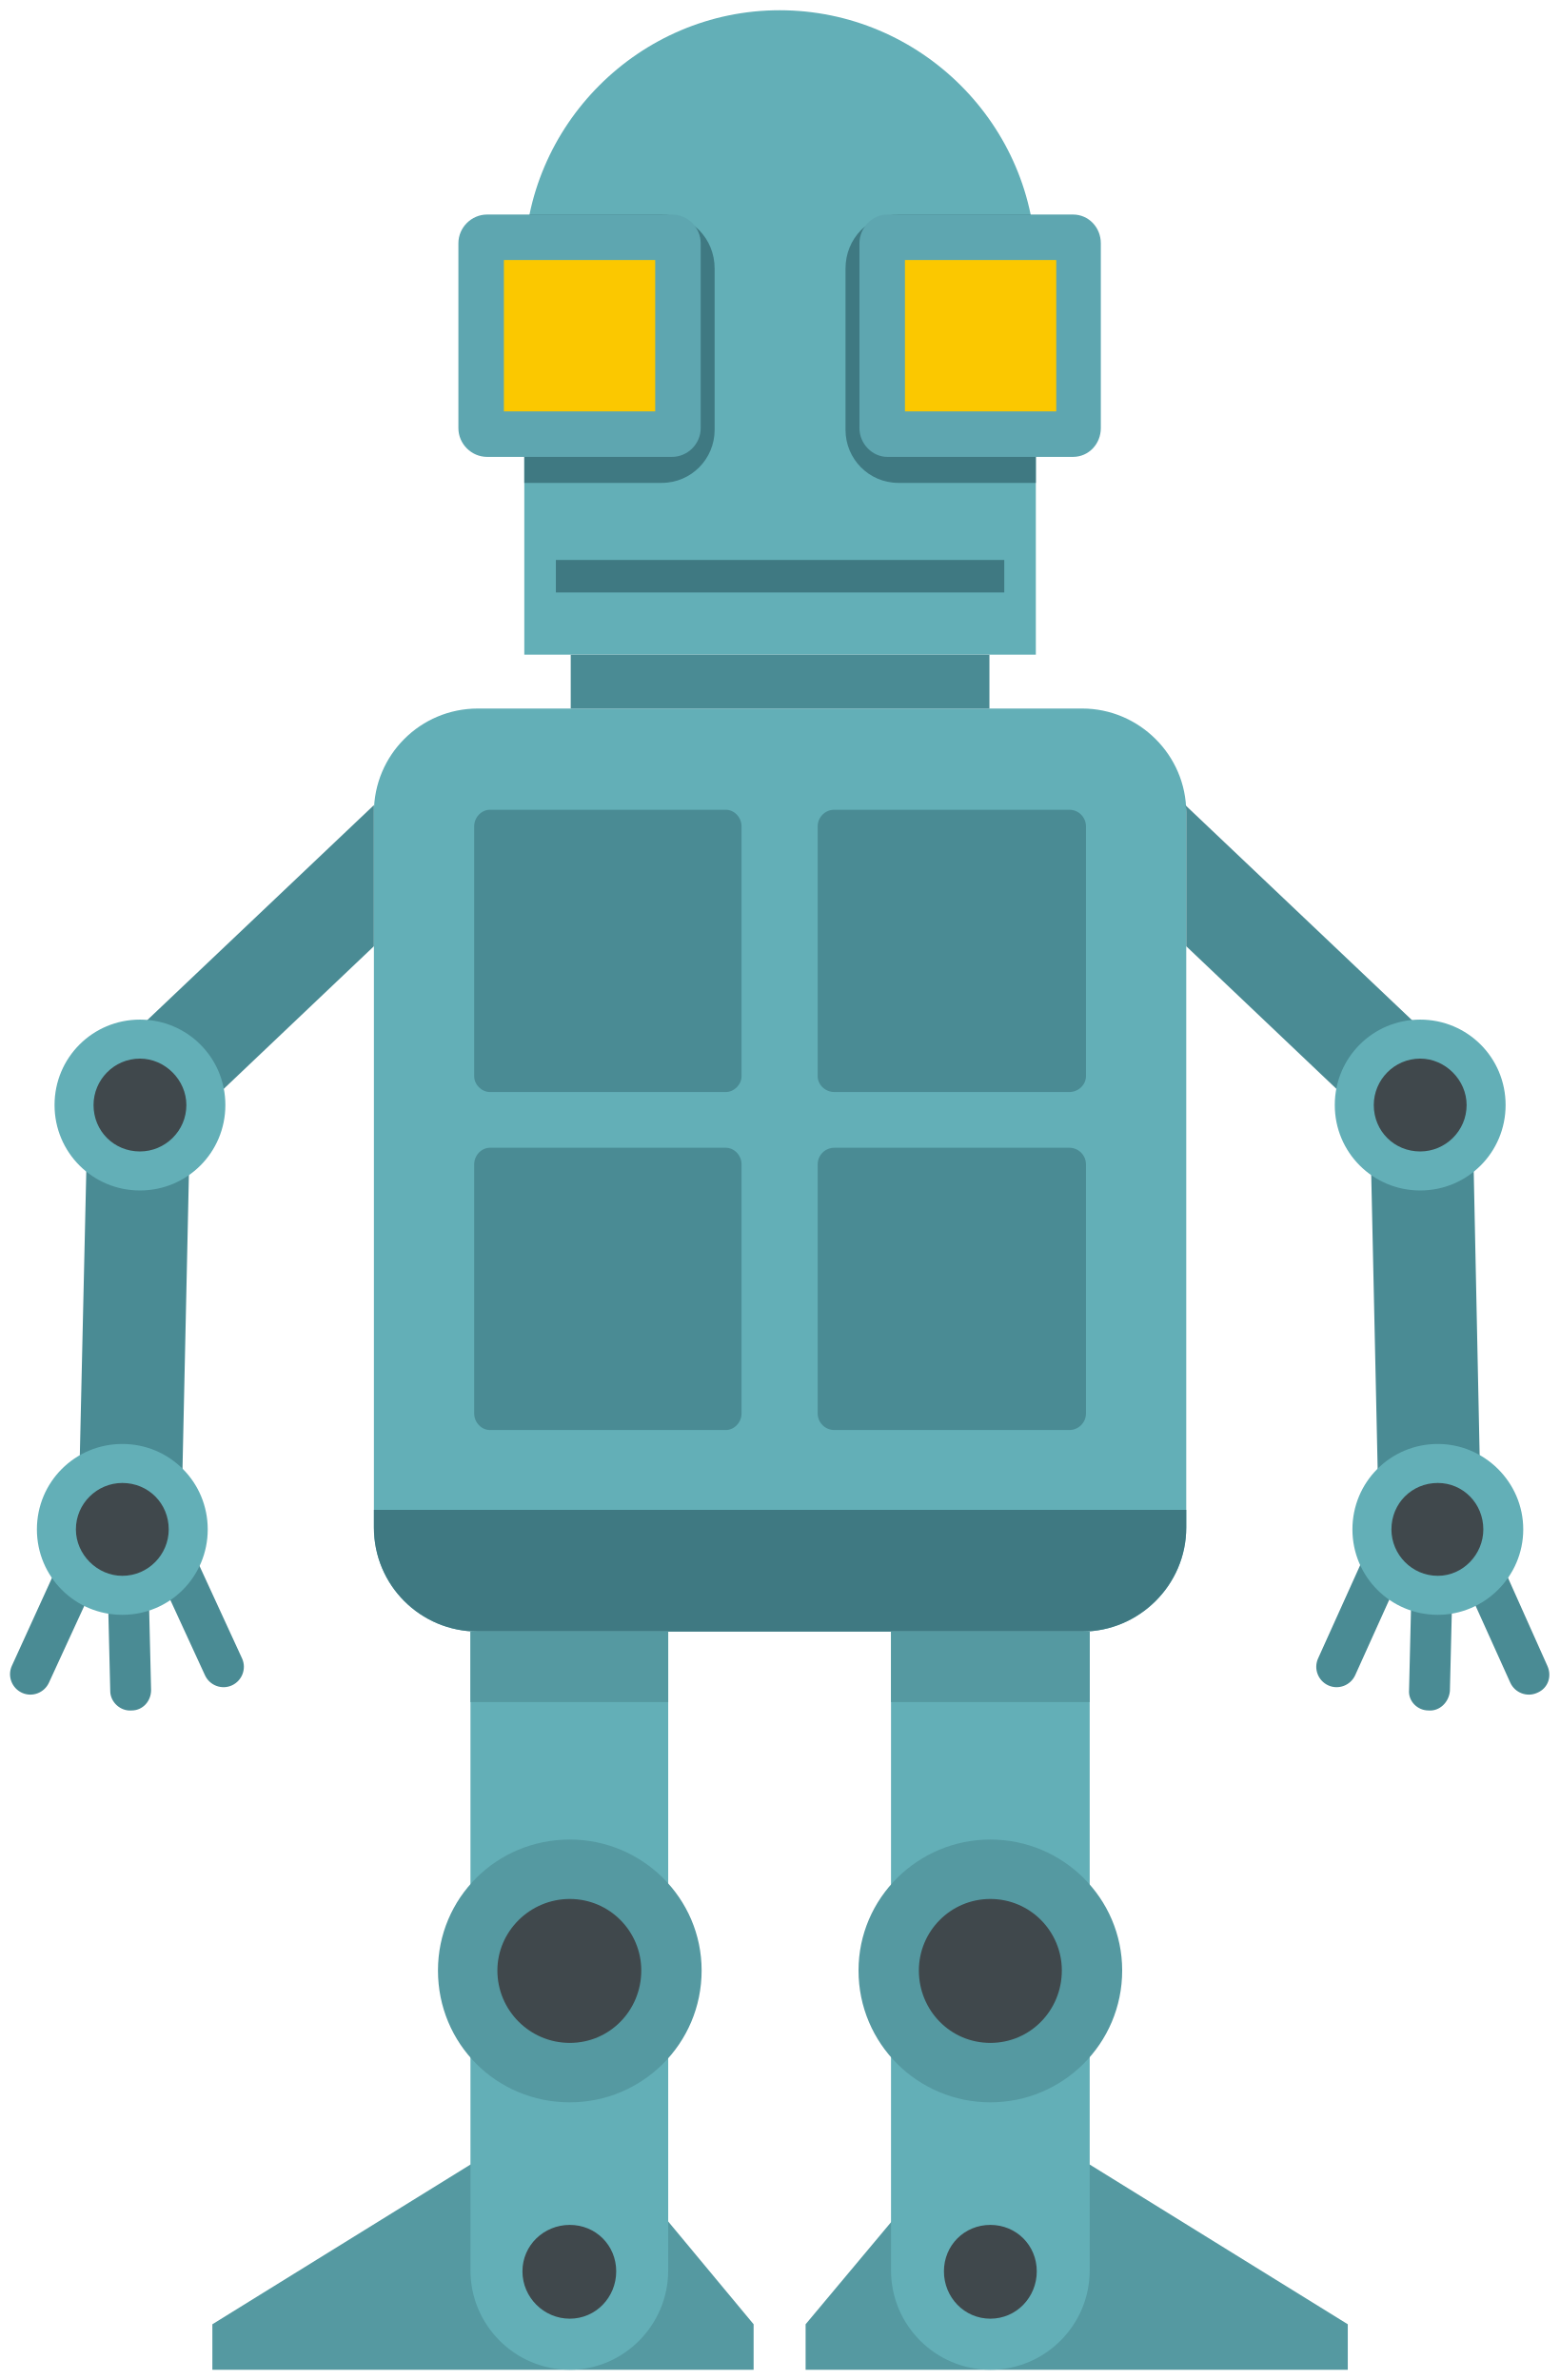
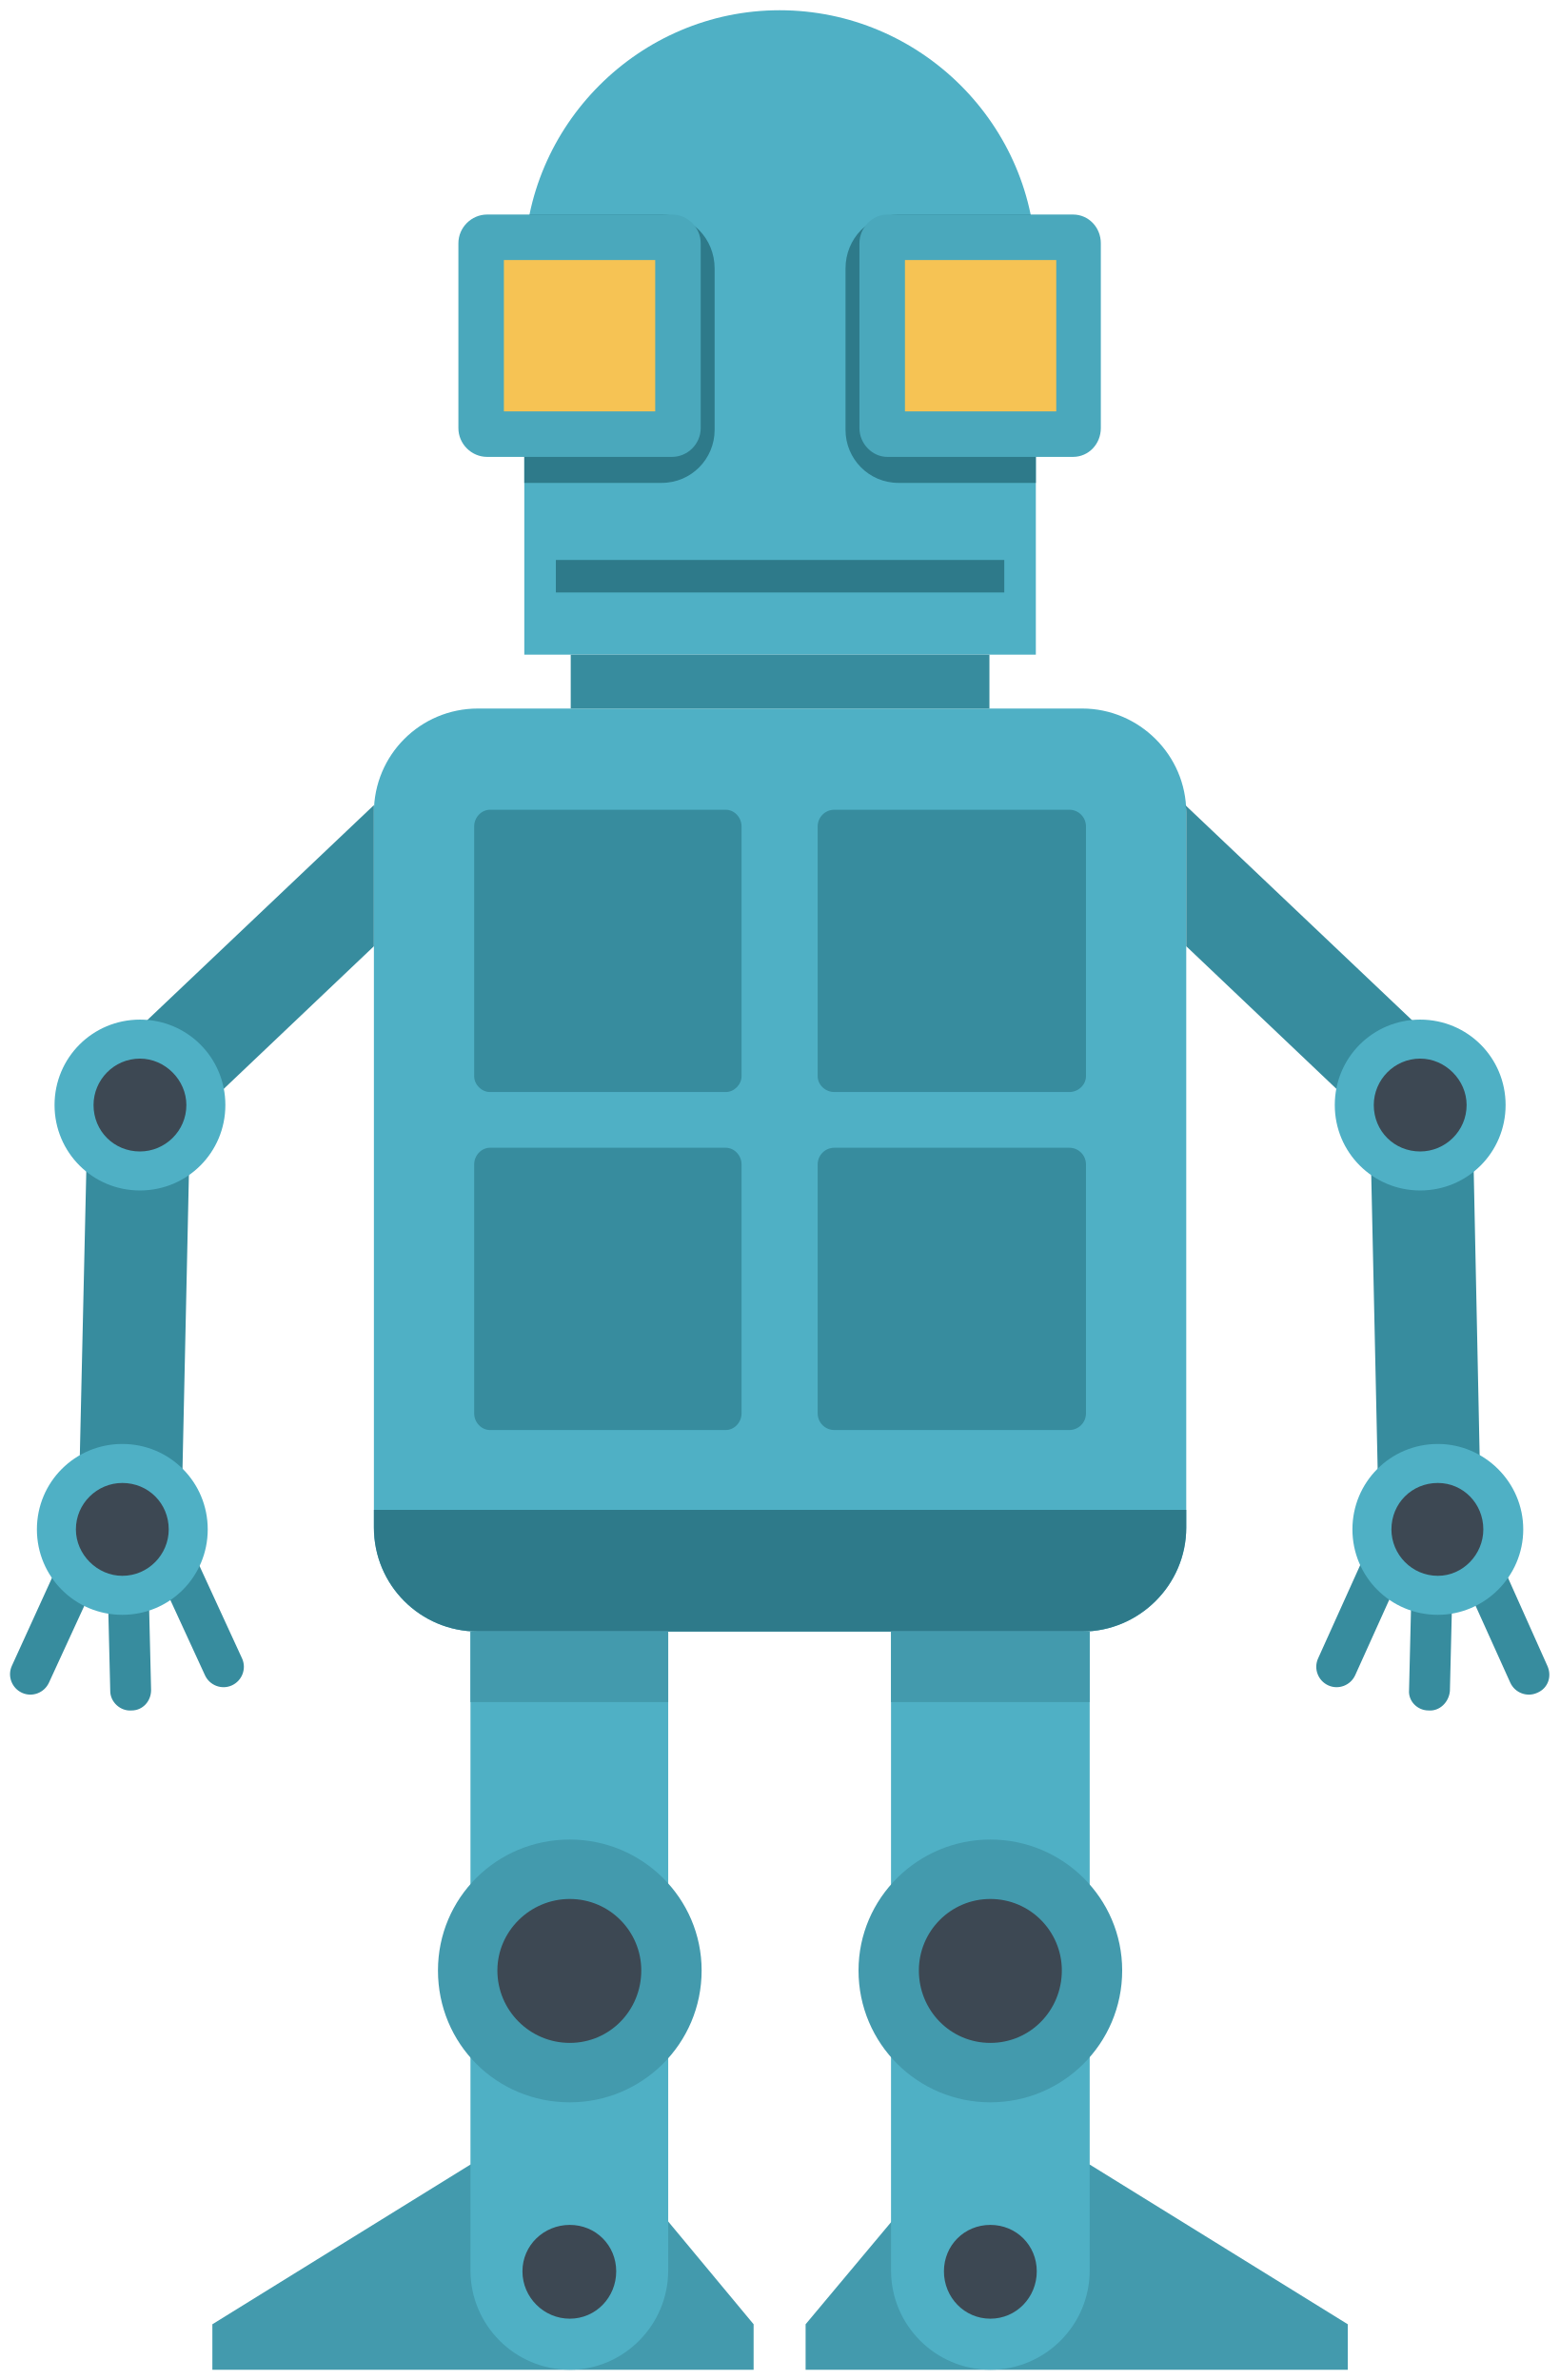
<svg xmlns="http://www.w3.org/2000/svg" width="304.7" height="464.8" viewBox="103.7 23.6 304.7 464.8">
  <g>
-     <path clip-rule="evenodd" d="m120.702 326.453c1.994.907 2.902 3.264 1.994 5.259l-9.43 20.492c-.907 1.995-3.264 2.901-5.259 1.995-1.995-.907-2.902-3.264-1.995-5.259l9.43-20.673c.907-1.996 3.265-2.721 5.26-1.814zm15.595-1.451c-1.995.907-2.901 3.264-1.995 5.259l9.43 20.492c.907 1.994 3.264 2.901 5.259 1.994 1.995-.907 2.901-3.264 1.995-5.259l-9.43-20.492c-.907-1.994-3.264-2.901-5.259-1.994zm-7.798 2.176c2.357 0 4.171 1.632 4.171 3.808l.544 22.669c0 2.176-1.632 3.989-3.808 3.989-2.176.182-4.171-1.632-4.171-3.808l-.544-22.487c0-2.357 1.632-4.171 3.808-4.171z" fill="#4a8b94" fill-rule="evenodd" />
-     <path d="m176.737 208.397-35.906 34.093-1.995 91.398-20.129-.363 2.176-95.569.181-4.352 2.902-2.72 52.772-50.051v1.451 26.113z" fill="#4a8b94" />
-     <path clip-rule="evenodd" d="m255.985 25.6c27.564 0 50.051 22.487 50.051 49.87v75.984h-99.922v-75.984c.001-27.383 22.488-49.87 49.871-49.87z" fill="#63afb7" fill-rule="evenodd" />
-     <path clip-rule="evenodd" d="m206.115 117.905v-42.435c0-3.264.363-6.71 1.088-9.974h25.751c5.803 0 10.337 4.715 10.337 10.518v31.554c0 5.622-4.533 10.337-10.337 10.337z" fill="#3f7982" fill-rule="evenodd" />
-     <path clip-rule="evenodd" d="m198.862 65.496h36.088c3.083 0 5.622 2.539 5.622 5.622v36.088c0 3.083-2.539 5.622-5.622 5.622h-36.088c-3.083 0-5.622-2.539-5.622-5.622v-36.088c0-3.083 2.538-5.622 5.622-5.622z" fill="#5ea6b0" fill-rule="evenodd" />
-     <path clip-rule="evenodd" d="m202.126 74.382h29.559v29.559h-29.559z" fill="#fbc800" fill-rule="evenodd" />
-     <path clip-rule="evenodd" d="m306.037 117.905v-42.435c0-3.264-.362-6.71-1.088-9.974h-25.751c-5.803 0-10.337 4.715-10.337 10.518v31.554c0 5.622 4.534 10.337 10.337 10.337z" fill="#3f7982" fill-rule="evenodd" />
-     <path clip-rule="evenodd" d="m313.29 65.496h-36.269c-2.901 0-5.441 2.539-5.441 5.622v36.088c0 3.083 2.539 5.622 5.441 5.622h36.269c3.083 0 5.44-2.539 5.44-5.622v-36.088c.001-3.083-2.356-5.622-5.44-5.622z" fill="#5ea6b0" fill-rule="evenodd" />
-     <path clip-rule="evenodd" d="m280.467 74.382h29.559v29.559h-29.559z" fill="#fbc800" fill-rule="evenodd" />
-     <path clip-rule="evenodd" d="m212.281 132.957h87.59v6.347h-87.59z" fill="#3f7982" fill-rule="evenodd" />
-     <path clip-rule="evenodd" d="m197.048 161.972h118.056c11.062 0 20.311 9.067 20.311 20.311v139.636c0 11.244-9.249 20.311-20.311 20.311h-118.056c-11.243 0-20.311-9.067-20.311-20.311v-139.636c0-11.244 9.067-20.311 20.311-20.311z" fill="#63afb7" fill-rule="evenodd" />
-     <path clip-rule="evenodd" d="m335.415 318.474v3.446c0 11.244-9.249 20.311-20.311 20.311h-118.056c-11.243 0-20.311-9.067-20.311-20.311v-3.446z" fill="#3f7982" fill-rule="evenodd" />
-     <path clip-rule="evenodd" d="m215.183 151.454h81.787v10.518h-81.787z" fill="#4a8b94" fill-rule="evenodd" />
-     <path clip-rule="evenodd" d="m131.038 222.723c9.249 0 16.684 7.435 16.684 16.684 0 9.248-7.435 16.684-16.684 16.684s-16.683-7.435-16.683-16.684 7.434-16.684 16.683-16.684z" fill="#63afb7" fill-rule="evenodd" />
-     <path clip-rule="evenodd" d="m131.038 230.34c4.896 0 9.067 4.171 9.067 9.067 0 5.078-4.171 9.067-9.067 9.067-5.078 0-9.067-3.989-9.067-9.067 0-4.897 3.989-9.067 9.067-9.067z" fill="#40484c" fill-rule="evenodd" />
-     <path clip-rule="evenodd" d="m127.592 305.598c9.249 0 16.684 7.435 16.684 16.684s-7.435 16.684-16.684 16.684-16.683-7.435-16.683-16.684 7.435-16.684 16.683-16.684z" fill="#63afb7" fill-rule="evenodd" />
-     <path clip-rule="evenodd" d="m127.592 313.214c5.078 0 9.067 3.99 9.067 9.067 0 4.896-3.989 9.067-9.067 9.067-4.896 0-9.067-4.171-9.067-9.067.001-5.077 4.171-9.067 9.067-9.067z" fill="#40484c" fill-rule="evenodd" />
-     <path clip-rule="evenodd" d="m391.45 326.453c-1.994.907-2.901 3.264-1.994 5.259l9.249 20.492c.907 1.995 3.264 2.901 5.259 1.995 2.176-.907 2.901-3.264 1.995-5.259l-9.248-20.673c-.908-1.996-3.266-2.721-5.261-1.814zm-15.777-1.451c1.995.907 2.902 3.264 1.995 5.259l-9.249 20.492c-.907 1.994-3.264 2.901-5.259 1.994-1.995-.907-2.901-3.264-1.995-5.259l9.249-20.492c.907-1.994 3.265-2.901 5.259-1.994zm7.798 2.176c-2.176 0-3.989 1.632-3.989 3.808l-.544 22.669c-.182 2.176 1.632 3.989 3.808 3.989 2.176.182 3.99-1.632 4.171-3.808l.544-22.487c0-2.357-1.814-4.171-3.99-4.171z" fill="#4a8b94" fill-rule="evenodd" />
-     <path d="m335.415 208.397 35.906 34.093 1.995 91.398 19.948-.363-1.995-95.569-.181-4.352-3.083-2.72-52.772-50.051c.181.544.181.907.181 1.451v26.113z" fill="#4a8b94" />
+     <path clip-rule="evenodd" d="m120.702 326.453c1.994.907 2.902 3.264 1.994 5.259l-9.43 20.492c-.907 1.995-3.264 2.901-5.259 1.995-1.995-.907-2.902-3.264-1.995-5.259l9.43-20.673c.907-1.996 3.265-2.721 5.26-1.814zm15.595-1.451c-1.995.907-2.901 3.264-1.995 5.259l9.43 20.492c.907 1.994 3.264 2.901 5.259 1.994 1.995-.907 2.901-3.264 1.995-5.259l-9.43-20.492c-.907-1.994-3.264-2.901-5.259-1.994zm-7.798 2.176c2.357 0 4.171 1.632 4.171 3.808l.544 22.669c0 2.176-1.632 3.989-3.808 3.989-2.176.182-4.171-1.632-4.171-3.808l-.544-22.487c0-2.357 1.632-4.171 3.808-4.171z" fill="#378c9e" fill-rule="evenodd" />
+     <path d="m176.737 208.397-35.906 34.093-1.995 91.398-20.129-.363 2.176-95.569.181-4.352 2.902-2.72 52.772-50.051v1.451 26.113z" fill="#378c9e" />
+     <path clip-rule="evenodd" d="m255.985 25.6c27.564 0 50.051 22.487 50.051 49.87v75.984h-99.922v-75.984c.001-27.383 22.488-49.87 49.871-49.87z" fill="#4fb0c5" fill-rule="evenodd" />
+     <path clip-rule="evenodd" d="m206.115 117.905v-42.435c0-3.264.363-6.71 1.088-9.974h25.751c5.803 0 10.337 4.715 10.337 10.518v31.554c0 5.622-4.533 10.337-10.337 10.337z" fill="#2e7a8a" fill-rule="evenodd" />
+     <path clip-rule="evenodd" d="m198.862 65.496h36.088c3.083 0 5.622 2.539 5.622 5.622v36.088c0 3.083-2.539 5.622-5.622 5.622h-36.088c-3.083 0-5.622-2.539-5.622-5.622v-36.088c0-3.083 2.538-5.622 5.622-5.622z" fill="#4aa8bc" fill-rule="evenodd" />
+     <path clip-rule="evenodd" d="m202.126 74.382h29.559v29.559h-29.559z" fill="#f6c354" fill-rule="evenodd" />
+     <path clip-rule="evenodd" d="m306.037 117.905v-42.435c0-3.264-.362-6.71-1.088-9.974h-25.751c-5.803 0-10.337 4.715-10.337 10.518v31.554c0 5.622 4.534 10.337 10.337 10.337z" fill="#2e7a8a" fill-rule="evenodd" />
+     <path clip-rule="evenodd" d="m313.29 65.496h-36.269c-2.901 0-5.441 2.539-5.441 5.622v36.088c0 3.083 2.539 5.622 5.441 5.622h36.269c3.083 0 5.44-2.539 5.44-5.622v-36.088c.001-3.083-2.356-5.622-5.44-5.622z" fill="#4aa8bc" fill-rule="evenodd" />
+     <path clip-rule="evenodd" d="m280.467 74.382h29.559v29.559h-29.559z" fill="#f6c354" fill-rule="evenodd" />
+     <path clip-rule="evenodd" d="m212.281 132.957h87.59v6.347h-87.59z" fill="#2e7a8a" fill-rule="evenodd" />
+     <path clip-rule="evenodd" d="m197.048 161.972h118.056c11.062 0 20.311 9.067 20.311 20.311v139.636c0 11.244-9.249 20.311-20.311 20.311h-118.056c-11.243 0-20.311-9.067-20.311-20.311v-139.636c0-11.244 9.067-20.311 20.311-20.311z" fill="#4fb0c5" fill-rule="evenodd" />
+     <path clip-rule="evenodd" d="m335.415 318.474v3.446c0 11.244-9.249 20.311-20.311 20.311h-118.056c-11.243 0-20.311-9.067-20.311-20.311v-3.446z" fill="#2e7a8a" fill-rule="evenodd" />
+     <path clip-rule="evenodd" d="m215.183 151.454h81.787v10.518h-81.787z" fill="#378c9e" fill-rule="evenodd" />
+     <path clip-rule="evenodd" d="m131.038 222.723c9.249 0 16.684 7.435 16.684 16.684 0 9.248-7.435 16.684-16.684 16.684s-16.683-7.435-16.683-16.684 7.434-16.684 16.683-16.684z" fill="#4fb0c5" fill-rule="evenodd" />
+     <path clip-rule="evenodd" d="m131.038 230.34c4.896 0 9.067 4.171 9.067 9.067 0 5.078-4.171 9.067-9.067 9.067-5.078 0-9.067-3.989-9.067-9.067 0-4.897 3.989-9.067 9.067-9.067z" fill="#3d4853" fill-rule="evenodd" />
+     <path clip-rule="evenodd" d="m127.592 305.598c9.249 0 16.684 7.435 16.684 16.684s-7.435 16.684-16.684 16.684-16.683-7.435-16.683-16.684 7.435-16.684 16.683-16.684z" fill="#4fb0c5" fill-rule="evenodd" />
+     <path clip-rule="evenodd" d="m127.592 313.214c5.078 0 9.067 3.99 9.067 9.067 0 4.896-3.989 9.067-9.067 9.067-4.896 0-9.067-4.171-9.067-9.067.001-5.077 4.171-9.067 9.067-9.067z" fill="#3d4853" fill-rule="evenodd" />
+     <path clip-rule="evenodd" d="m391.45 326.453c-1.994.907-2.901 3.264-1.994 5.259l9.249 20.492c.907 1.995 3.264 2.901 5.259 1.995 2.176-.907 2.901-3.264 1.995-5.259l-9.248-20.673c-.908-1.996-3.266-2.721-5.261-1.814zm-15.777-1.451c1.995.907 2.902 3.264 1.995 5.259l-9.249 20.492c-.907 1.994-3.264 2.901-5.259 1.994-1.995-.907-2.901-3.264-1.995-5.259l9.249-20.492c.907-1.994 3.265-2.901 5.259-1.994zm7.798 2.176c-2.176 0-3.989 1.632-3.989 3.808l-.544 22.669c-.182 2.176 1.632 3.989 3.808 3.989 2.176.182 3.99-1.632 4.171-3.808l.544-22.487c0-2.357-1.814-4.171-3.99-4.171z" fill="#378c9e" fill-rule="evenodd" />
+     <path d="m335.415 208.397 35.906 34.093 1.995 91.398 19.948-.363-1.995-95.569-.181-4.352-3.083-2.72-52.772-50.051c.181.544.181.907.181 1.451v26.113z" fill="#378c9e" />
    <g clip-rule="evenodd" fill-rule="evenodd">
-       <path d="m381.114 222.723c-9.249 0-16.684 7.435-16.684 16.684 0 9.248 7.435 16.684 16.684 16.684s16.683-7.435 16.683-16.684-7.434-16.684-16.683-16.684z" fill="#63afb7" />
-       <path d="m381.114 230.34c-5.078 0-9.067 4.171-9.067 9.067 0 5.078 3.989 9.067 9.067 9.067 4.896 0 9.067-3.989 9.067-9.067 0-4.897-4.171-9.067-9.067-9.067z" fill="#40484c" />
-       <path d="m384.56 305.598c-9.249 0-16.684 7.435-16.684 16.684s7.435 16.684 16.684 16.684c9.067 0 16.683-7.435 16.683-16.684s-7.617-16.684-16.683-16.684z" fill="#63afb7" />
-       <path d="m384.56 313.214c-5.078 0-9.067 3.99-9.067 9.067 0 4.896 3.99 9.067 9.067 9.067 4.896 0 8.886-4.171 8.886-9.067-.001-5.077-3.99-9.067-8.886-9.067z" fill="#40484c" />
-       <path d="m199.406 181.739h46.062c1.632 0 3.083 1.451 3.083 3.264v48.782c0 1.632-1.451 3.083-3.083 3.083h-46.062c-1.632 0-3.083-1.451-3.083-3.083v-48.782c0-1.814 1.45-3.264 3.083-3.264zm67.279 0h45.88c1.814 0 3.264 1.451 3.264 3.264v48.782c0 1.632-1.451 3.083-3.264 3.083h-45.88c-1.813 0-3.264-1.451-3.264-3.083v-48.782c-.001-1.814 1.451-3.264 3.264-3.264zm-67.279 66.01h46.062c1.632 0 3.083 1.451 3.083 3.264v48.601c0 1.814-1.451 3.264-3.083 3.264h-46.062c-1.632 0-3.083-1.451-3.083-3.264v-48.601c0-1.814 1.45-3.264 3.083-3.264zm67.279 0h45.88c1.814 0 3.264 1.451 3.264 3.264v48.601c0 1.814-1.451 3.264-3.264 3.264h-45.88c-1.813 0-3.264-1.451-3.264-3.264v-48.601c-.001-1.814 1.451-3.264 3.264-3.264z" fill="#4a8b94" />
-       <path d="m145.183 486.4v-8.886l50.414-31.192h29.378l25.932 31.192v8.886c-40.258 0-60.206 0-105.724 0z" fill="#5599a1" />
-       <path d="m195.597 342.23h38.627v124.766c0 10.699-8.704 19.404-19.222 19.404-10.7 0-19.404-8.705-19.404-19.404v-124.766z" fill="#63afb7" />
-       <path d="m195.597 342.23h38.627v13.782h-38.627z" fill="#5599a1" />
-       <path d="m215.001 382.851c14.145 0 25.751 11.425 25.751 25.57 0 14.326-11.606 25.751-25.751 25.751-14.327 0-25.751-11.425-25.751-25.751 0-14.145 11.425-25.57 25.751-25.57z" fill="#5599a1" />
-       <path d="m215.001 394.458c7.798 0 13.964 6.347 13.964 13.964 0 7.798-6.166 14.145-13.964 14.145s-14.145-6.347-14.145-14.145c0-7.617 6.347-13.964 14.145-13.964z" fill="#40484c" />
-       <path d="m215.001 458.11c5.077 0 9.067 3.99 9.067 9.067 0 5.078-3.99 9.249-9.067 9.249-5.078 0-9.249-4.17-9.249-9.249.001-5.078 4.171-9.067 9.249-9.067z" fill="#40484c" />
-       <path d="m366.969 486.4v-8.886l-50.414-31.192h-29.378l-26.114 31.192v8.886z" fill="#5599a1" />
-       <path d="m316.555 342.23h-38.808v124.766c0 10.699 8.704 19.404 19.404 19.404 10.699 0 19.404-8.705 19.404-19.404z" fill="#63afb7" />
-       <path d="m277.747 342.23h38.808v13.782h-38.808z" fill="#5599a1" />
-       <path d="m297.151 382.851c-14.145 0-25.751 11.425-25.751 25.57 0 14.326 11.606 25.751 25.751 25.751 14.144 0 25.751-11.425 25.751-25.751 0-14.145-11.607-25.57-25.751-25.57z" fill="#5599a1" />
-       <path d="m297.151 394.458c-7.798 0-13.964 6.347-13.964 13.964 0 7.798 6.165 14.145 13.964 14.145 7.797 0 13.963-6.347 13.963-14.145 0-7.617-6.166-13.964-13.963-13.964z" fill="#40484c" />
-       <path d="m297.151 458.11c-5.078 0-9.067 3.99-9.067 9.067 0 5.078 3.989 9.249 9.067 9.249s9.067-4.17 9.067-9.249c0-5.078-3.989-9.067-9.067-9.067z" fill="#40484c" />
+       <path d="m381.114 222.723c-9.249 0-16.684 7.435-16.684 16.684 0 9.248 7.435 16.684 16.684 16.684s16.683-7.435 16.683-16.684-7.434-16.684-16.683-16.684z" fill="#4fb0c5" />
+       <path d="m381.114 230.34c-5.078 0-9.067 4.171-9.067 9.067 0 5.078 3.989 9.067 9.067 9.067 4.896 0 9.067-3.989 9.067-9.067 0-4.897-4.171-9.067-9.067-9.067z" fill="#3d4853" />
+       <path d="m384.56 305.598c-9.249 0-16.684 7.435-16.684 16.684s7.435 16.684 16.684 16.684c9.067 0 16.683-7.435 16.683-16.684s-7.617-16.684-16.683-16.684z" fill="#4fb0c5" />
+       <path d="m384.56 313.214c-5.078 0-9.067 3.99-9.067 9.067 0 4.896 3.99 9.067 9.067 9.067 4.896 0 8.886-4.171 8.886-9.067-.001-5.077-3.99-9.067-8.886-9.067z" fill="#3d4853" />
+       <path d="m199.406 181.739h46.062c1.632 0 3.083 1.451 3.083 3.264v48.782c0 1.632-1.451 3.083-3.083 3.083h-46.062c-1.632 0-3.083-1.451-3.083-3.083v-48.782c0-1.814 1.45-3.264 3.083-3.264zm67.279 0h45.88c1.814 0 3.264 1.451 3.264 3.264v48.782c0 1.632-1.451 3.083-3.264 3.083h-45.88c-1.813 0-3.264-1.451-3.264-3.083v-48.782c-.001-1.814 1.451-3.264 3.264-3.264zm-67.279 66.01h46.062c1.632 0 3.083 1.451 3.083 3.264v48.601c0 1.814-1.451 3.264-3.083 3.264h-46.062c-1.632 0-3.083-1.451-3.083-3.264v-48.601c0-1.814 1.45-3.264 3.083-3.264zm67.279 0h45.88c1.814 0 3.264 1.451 3.264 3.264v48.601c0 1.814-1.451 3.264-3.264 3.264h-45.88c-1.813 0-3.264-1.451-3.264-3.264v-48.601c-.001-1.814 1.451-3.264 3.264-3.264z" fill="#378c9e" />
+       <path d="m145.183 486.4v-8.886l50.414-31.192h29.378l25.932 31.192v8.886c-40.258 0-60.206 0-105.724 0z" fill="#439aad" />
+       <path d="m195.597 342.23h38.627v124.766c0 10.699-8.704 19.404-19.222 19.404-10.7 0-19.404-8.705-19.404-19.404v-124.766z" fill="#4fb0c5" />
+       <path d="m195.597 342.23h38.627v13.782h-38.627z" fill="#439aad" />
+       <path d="m215.001 382.851c14.145 0 25.751 11.425 25.751 25.57 0 14.326-11.606 25.751-25.751 25.751-14.327 0-25.751-11.425-25.751-25.751 0-14.145 11.425-25.57 25.751-25.57z" fill="#439aad" />
+       <path d="m215.001 394.458c7.798 0 13.964 6.347 13.964 13.964 0 7.798-6.166 14.145-13.964 14.145s-14.145-6.347-14.145-14.145c0-7.617 6.347-13.964 14.145-13.964z" fill="#3d4853" />
+       <path d="m215.001 458.11c5.077 0 9.067 3.99 9.067 9.067 0 5.078-3.99 9.249-9.067 9.249-5.078 0-9.249-4.17-9.249-9.249.001-5.078 4.171-9.067 9.249-9.067z" fill="#3d4853" />
+       <path d="m366.969 486.4v-8.886l-50.414-31.192h-29.378l-26.114 31.192v8.886z" fill="#439aad" />
+       <path d="m316.555 342.23h-38.808v124.766c0 10.699 8.704 19.404 19.404 19.404 10.699 0 19.404-8.705 19.404-19.404z" fill="#4fb0c5" />
+       <path d="m277.747 342.23h38.808v13.782h-38.808z" fill="#439aad" />
+       <path d="m297.151 382.851c-14.145 0-25.751 11.425-25.751 25.57 0 14.326 11.606 25.751 25.751 25.751 14.144 0 25.751-11.425 25.751-25.751 0-14.145-11.607-25.57-25.751-25.57z" fill="#439aad" />
+       <path d="m297.151 394.458c-7.798 0-13.964 6.347-13.964 13.964 0 7.798 6.165 14.145 13.964 14.145 7.797 0 13.963-6.347 13.963-14.145 0-7.617-6.166-13.964-13.963-13.964z" fill="#3d4853" />
+       <path d="m297.151 458.11c-5.078 0-9.067 3.99-9.067 9.067 0 5.078 3.989 9.249 9.067 9.249s9.067-4.17 9.067-9.249c0-5.078-3.989-9.067-9.067-9.067z" fill="#3d4853" />
    </g>
  </g>
</svg>
